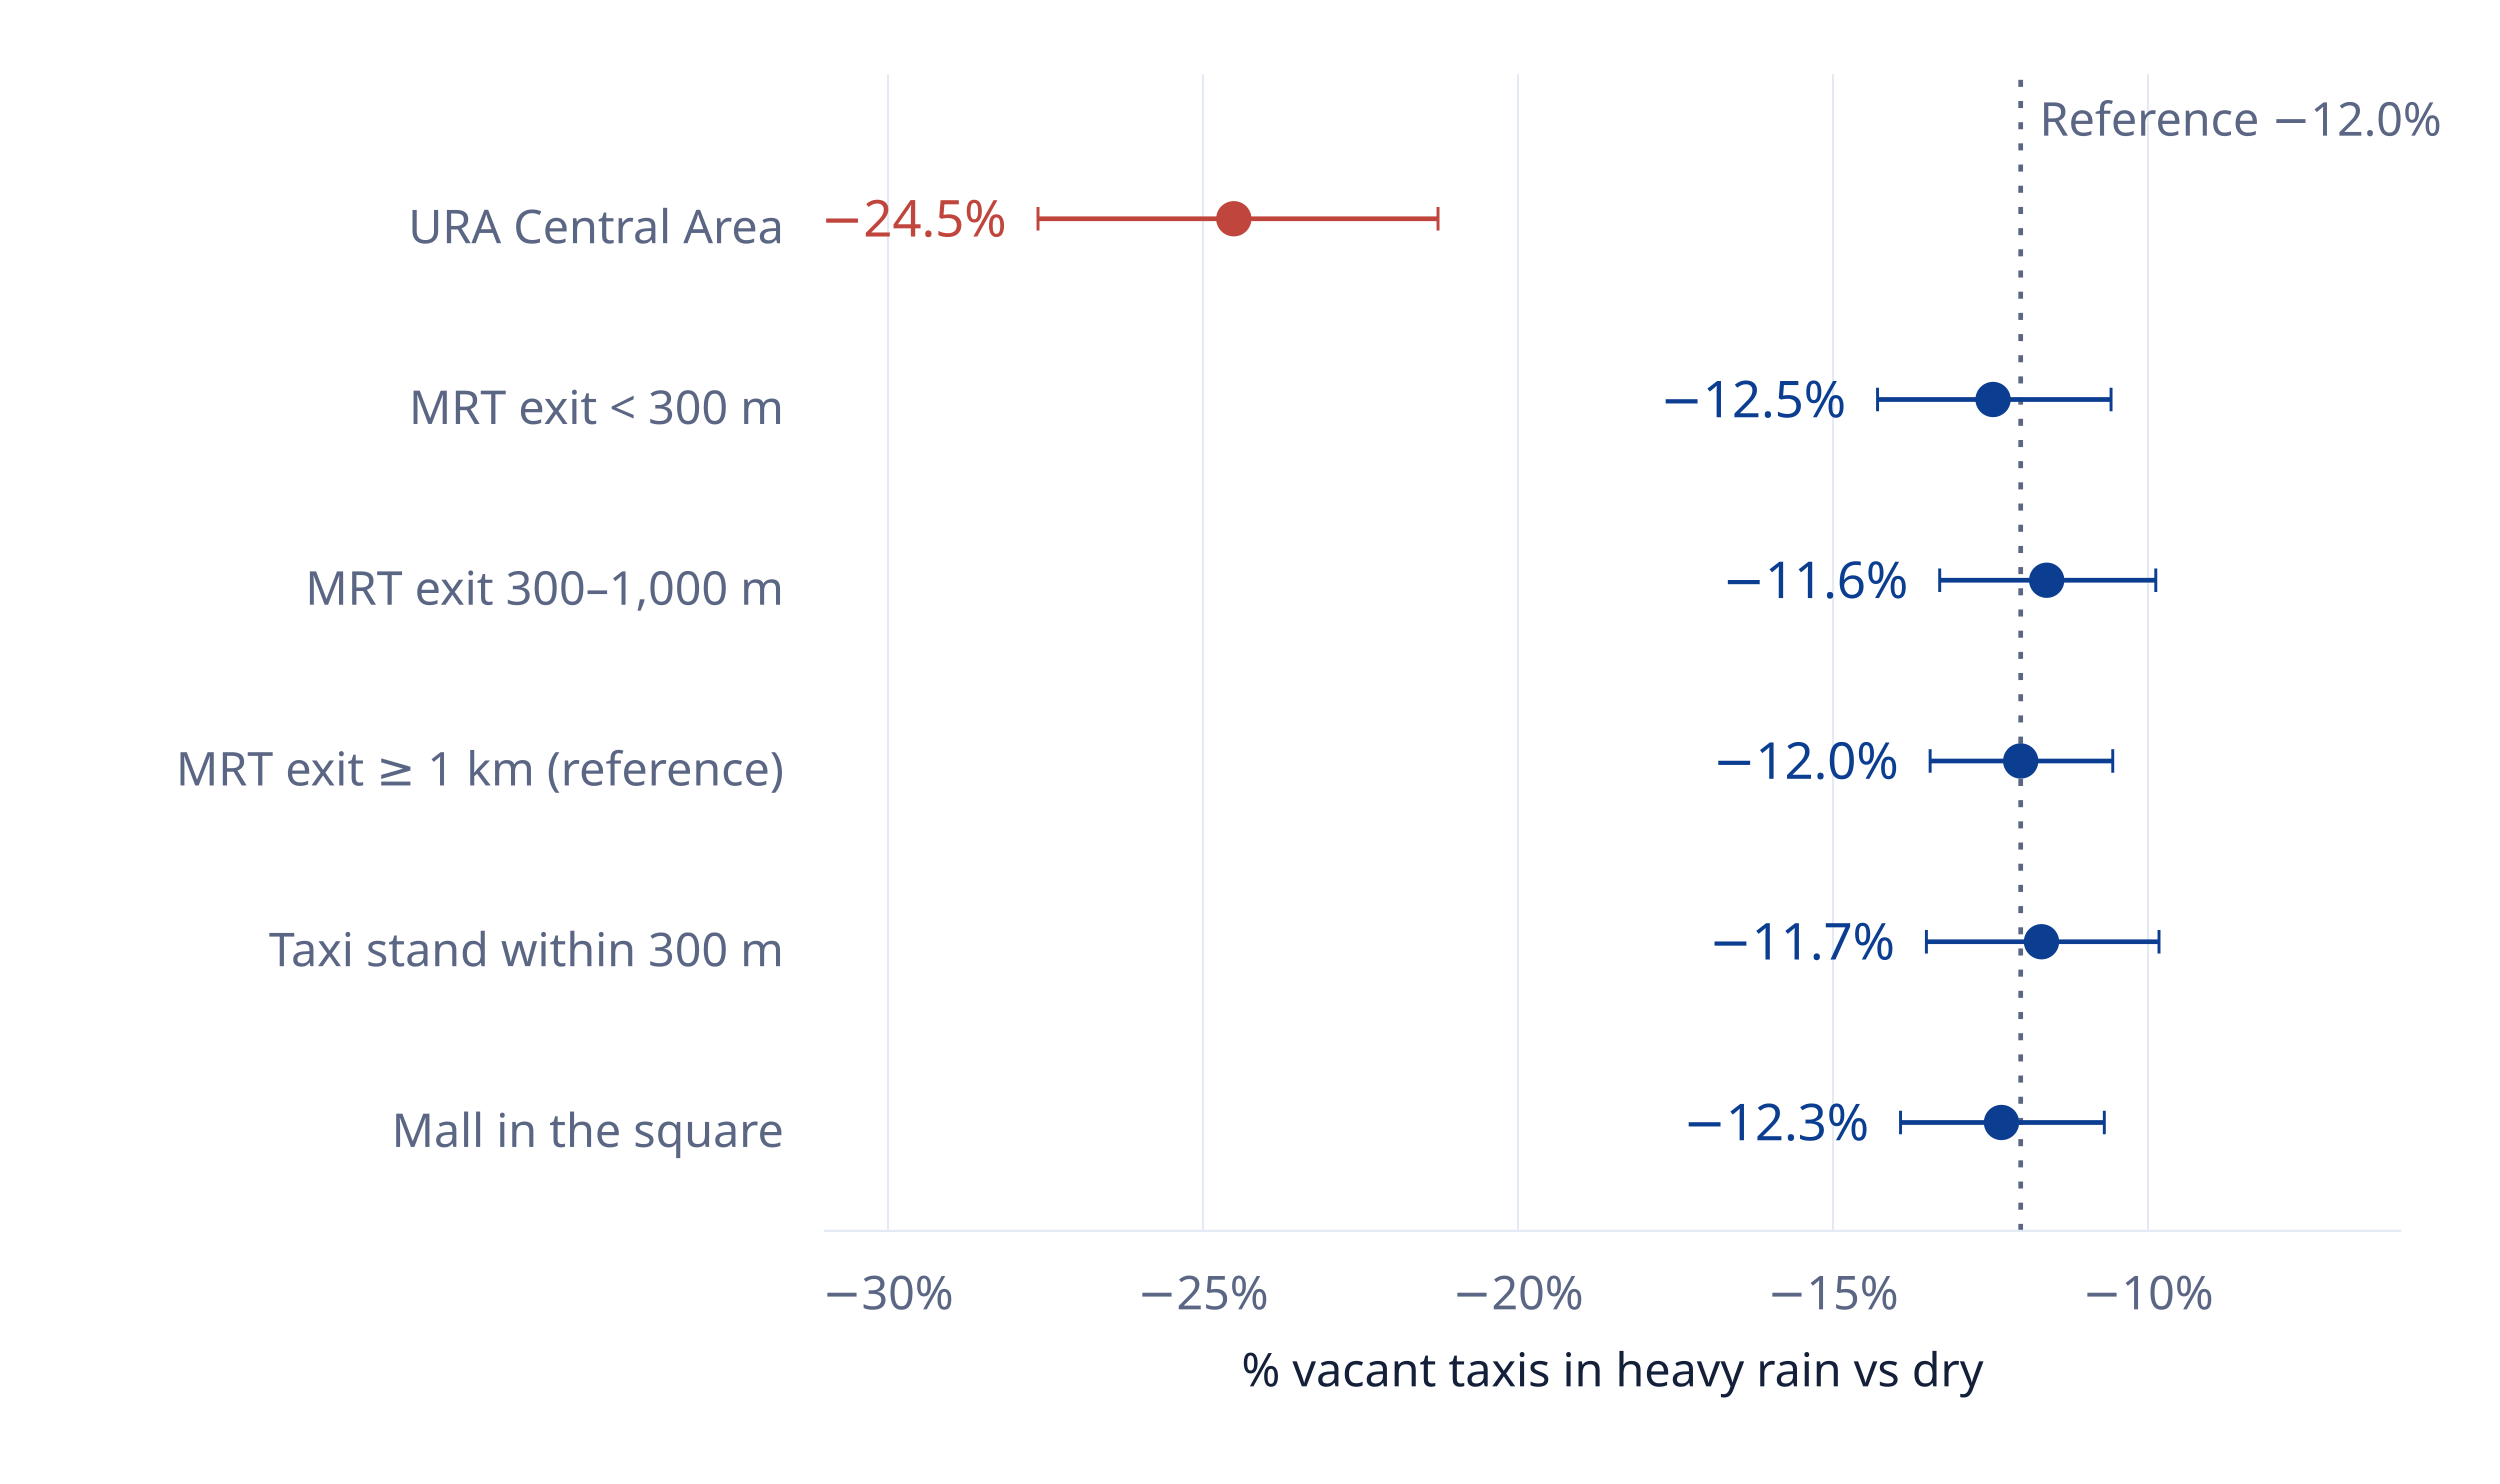
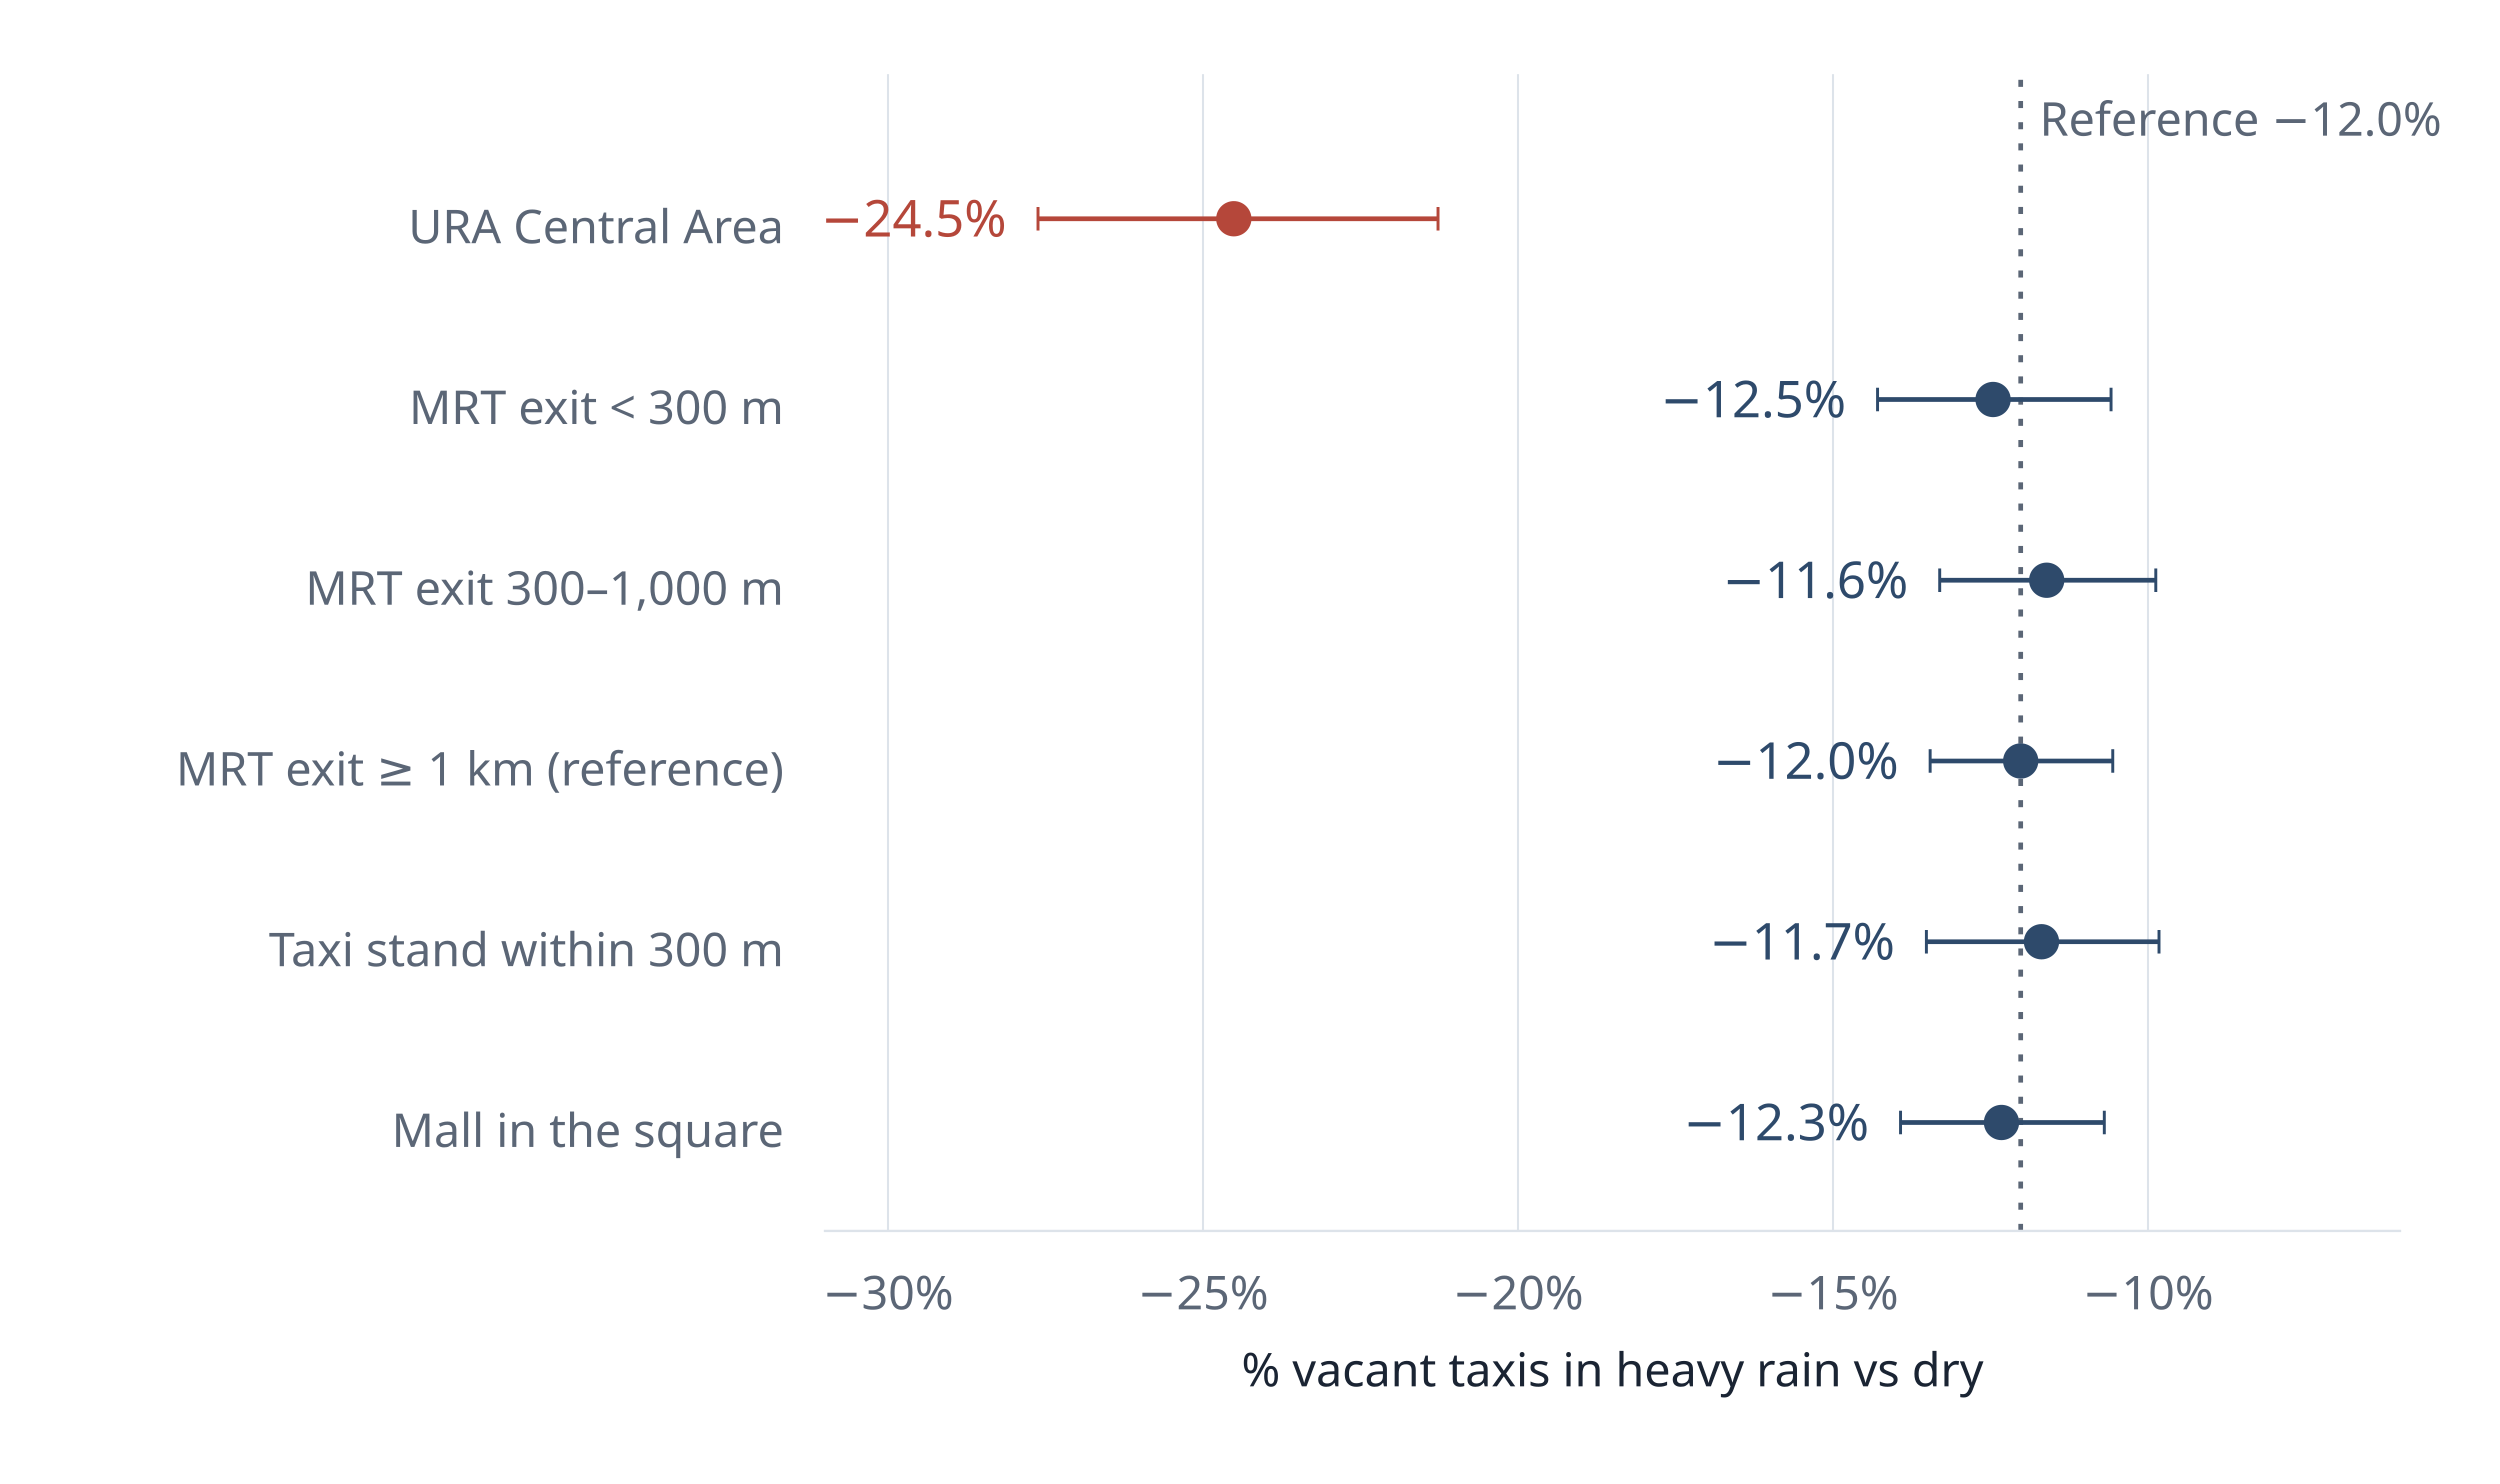
<svg xmlns="http://www.w3.org/2000/svg" xmlns:xlink="http://www.w3.org/1999/xlink" width="849.6pt" height="504pt" viewBox="0 0 849.6 504" version="1.1">
  <defs>
    <style type="text/css">*{stroke-linejoin: round; stroke-linecap: butt}</style>
  </defs>
  <g id="figure_1">
    <g id="patch_1">
      <path d="M 0 504  L 849.6 504  L 849.6 0  L 0 0  L 0 504  z " style="fill: none" />
    </g>
    <g id="axes_1">
      <g id="patch_2">
        <path d="M 280.368 418.32  L 815.616 418.32  L 815.616 25.2  L 280.368 25.2  L 280.368 418.32  z " style="fill: none" />
      </g>
      <g id="matplotlib.axis_1">
        <g id="xtick_1">
          <g id="line2d_1">
-             <path d="M 301.778 418.32  L 301.778 25.2  " clip-path="url(#p4ef06f87da)" style="fill: none; stroke: #e4eaf4; stroke-width: 0.7; stroke-linecap: square" />
+             <path d="M 301.778 418.32  L 301.778 25.2  " clip-path="url(#p4ef06f87da)" style="fill: none; stroke: #dde3ea; stroke-width: 0.7; stroke-linecap: square" />
          </g>
          <g id="line2d_2" />
          <g id="text_1">
-             <text style="font-size: 15.84px; font-family: 'Poppins'; text-anchor: middle; fill: #5a6683" x="301.778" y="444.952" transform="rotate(-0 301.7779 444.952)">−30%</text>
+             <text style="font-size: 15.84px; font-family: 'Poppins'; text-anchor: middle; fill: #5b6676" x="301.778" y="444.952" transform="rotate(-0 301.7779 444.952)">−30%</text>
          </g>
        </g>
        <g id="xtick_2">
          <g id="line2d_3">
-             <path d="M 408.828 418.32  L 408.828 25.2  " clip-path="url(#p4ef06f87da)" style="fill: none; stroke: #e4eaf4; stroke-width: 0.7; stroke-linecap: square" />
+             <path d="M 408.828 418.32  L 408.828 25.2  " clip-path="url(#p4ef06f87da)" style="fill: none; stroke: #dde3ea; stroke-width: 0.7; stroke-linecap: square" />
          </g>
          <g id="line2d_4" />
          <g id="text_2">
-             <text style="font-size: 15.84px; font-family: 'Poppins'; text-anchor: middle; fill: #5a6683" x="408.828" y="444.952" transform="rotate(-0 408.8275 444.952)">−25%</text>
+             <text style="font-size: 15.84px; font-family: 'Poppins'; text-anchor: middle; fill: #5b6676" x="408.828" y="444.952" transform="rotate(-0 408.8275 444.952)">−25%</text>
          </g>
        </g>
        <g id="xtick_3">
          <g id="line2d_5">
-             <path d="M 515.877 418.32  L 515.877 25.2  " clip-path="url(#p4ef06f87da)" style="fill: none; stroke: #e4eaf4; stroke-width: 0.7; stroke-linecap: square" />
+             <path d="M 515.877 418.32  L 515.877 25.2  " clip-path="url(#p4ef06f87da)" style="fill: none; stroke: #dde3ea; stroke-width: 0.7; stroke-linecap: square" />
          </g>
          <g id="line2d_6" />
          <g id="text_3">
-             <text style="font-size: 15.84px; font-family: 'Poppins'; text-anchor: middle; fill: #5a6683" x="515.877" y="444.952" transform="rotate(-0 515.8771 444.952)">−20%</text>
+             <text style="font-size: 15.84px; font-family: 'Poppins'; text-anchor: middle; fill: #5b6676" x="515.877" y="444.952" transform="rotate(-0 515.8771 444.952)">−20%</text>
          </g>
        </g>
        <g id="xtick_4">
          <g id="line2d_7">
-             <path d="M 622.927 418.32  L 622.927 25.2  " clip-path="url(#p4ef06f87da)" style="fill: none; stroke: #e4eaf4; stroke-width: 0.7; stroke-linecap: square" />
+             <path d="M 622.927 418.32  L 622.927 25.2  " clip-path="url(#p4ef06f87da)" style="fill: none; stroke: #dde3ea; stroke-width: 0.7; stroke-linecap: square" />
          </g>
          <g id="line2d_8" />
          <g id="text_4">
-             <text style="font-size: 15.84px; font-family: 'Poppins'; text-anchor: middle; fill: #5a6683" x="622.927" y="444.952" transform="rotate(-0 622.9267 444.952)">−15%</text>
+             <text style="font-size: 15.84px; font-family: 'Poppins'; text-anchor: middle; fill: #5b6676" x="622.927" y="444.952" transform="rotate(-0 622.9267 444.952)">−15%</text>
          </g>
        </g>
        <g id="xtick_5">
          <g id="line2d_9">
-             <path d="M 729.976 418.32  L 729.976 25.2  " clip-path="url(#p4ef06f87da)" style="fill: none; stroke: #e4eaf4; stroke-width: 0.7; stroke-linecap: square" />
+             <path d="M 729.976 418.32  L 729.976 25.2  " clip-path="url(#p4ef06f87da)" style="fill: none; stroke: #dde3ea; stroke-width: 0.7; stroke-linecap: square" />
          </g>
          <g id="line2d_10" />
          <g id="text_5">
-             <text style="font-size: 15.84px; font-family: 'Poppins'; text-anchor: middle; fill: #5a6683" x="729.976" y="444.952" transform="rotate(-0 729.9763 444.952)">−10%</text>
+             <text style="font-size: 15.84px; font-family: 'Poppins'; text-anchor: middle; fill: #5b6676" x="729.976" y="444.952" transform="rotate(-0 729.9763 444.952)">−10%</text>
          </g>
        </g>
        <g id="text_6">
-           <text style="font-size: 15.84px; font-family: 'Poppins'; text-anchor: middle; fill: #14203a" x="547.992" y="471.128" transform="rotate(-0 547.992 471.128)">% vacant taxis in heavy rain vs dry</text>
+           <text style="font-size: 15.84px; font-family: 'Poppins'; text-anchor: middle; fill: #1a2433" x="547.992" y="471.128" transform="rotate(-0 547.992 471.128)">% vacant taxis in heavy rain vs dry</text>
        </g>
      </g>
      <g id="matplotlib.axis_2">
        <g id="ytick_1">
          <g id="line2d_11" />
          <g id="text_7">
-             <text style="font-size: 15.84px; font-family: 'Poppins'; text-anchor: end; fill: #5a6683" x="266.368" y="82.656" transform="rotate(-0 266.368 82.656)">URA Central Area</text>
+             <text style="font-size: 15.84px; font-family: 'Poppins'; text-anchor: end; fill: #5b6676" x="266.368" y="82.656" transform="rotate(-0 266.368 82.656)">URA Central Area</text>
          </g>
        </g>
        <g id="ytick_2">
          <g id="line2d_12" />
          <g id="text_8">
-             <text style="font-size: 15.84px; font-family: 'Poppins'; text-anchor: end; fill: #5a6683" x="266.368" y="144.081" transform="rotate(-0 266.368 144.081)">MRT exit &lt; 300 m</text>
+             <text style="font-size: 15.84px; font-family: 'Poppins'; text-anchor: end; fill: #5b6676" x="266.368" y="144.081" transform="rotate(-0 266.368 144.081)">MRT exit &lt; 300 m</text>
          </g>
        </g>
        <g id="ytick_3">
          <g id="line2d_13" />
          <g id="text_9">
-             <text style="font-size: 15.84px; font-family: 'Poppins'; text-anchor: end; fill: #5a6683" x="266.368" y="205.506" transform="rotate(-0 266.368 205.506)">MRT exit 300–1,000 m</text>
+             <text style="font-size: 15.84px; font-family: 'Poppins'; text-anchor: end; fill: #5b6676" x="266.368" y="205.506" transform="rotate(-0 266.368 205.506)">MRT exit 300–1,000 m</text>
          </g>
        </g>
        <g id="ytick_4">
          <g id="line2d_14" />
          <g id="text_10">
-             <text style="font-size: 15.84px; font-family: 'Poppins'; text-anchor: end; fill: #5a6683" x="266.368" y="266.931" transform="rotate(-0 266.368 266.931)">MRT exit ≥ 1 km (reference)</text>
+             <text style="font-size: 15.84px; font-family: 'Poppins'; text-anchor: end; fill: #5b6676" x="266.368" y="266.931" transform="rotate(-0 266.368 266.931)">MRT exit ≥ 1 km (reference)</text>
          </g>
        </g>
        <g id="ytick_5">
          <g id="line2d_15" />
          <g id="text_11">
-             <text style="font-size: 15.84px; font-family: 'Poppins'; text-anchor: end; fill: #5a6683" x="266.368" y="328.356" transform="rotate(-0 266.368 328.356)">Taxi stand within 300 m</text>
+             <text style="font-size: 15.84px; font-family: 'Poppins'; text-anchor: end; fill: #5b6676" x="266.368" y="328.356" transform="rotate(-0 266.368 328.356)">Taxi stand within 300 m</text>
          </g>
        </g>
        <g id="ytick_6">
          <g id="line2d_16" />
          <g id="text_12">
-             <text style="font-size: 15.84px; font-family: 'Poppins'; text-anchor: end; fill: #5a6683" x="266.368" y="389.781" transform="rotate(-0 266.368 389.781)">Mall in the square</text>
+             <text style="font-size: 15.84px; font-family: 'Poppins'; text-anchor: end; fill: #5b6676" x="266.368" y="389.781" transform="rotate(-0 266.368 389.781)">Mall in the square</text>
          </g>
        </g>
      </g>
      <g id="line2d_17">
-         <path d="M 686.714 418.32  L 686.714 25.2  " clip-path="url(#p4ef06f87da)" style="fill: none; stroke-dasharray: 2.4,4.8; stroke-dashoffset: 0; stroke: #5a6683; stroke-width: 1.6" />
+         <path d="M 686.714 418.32  L 686.714 25.2  " clip-path="url(#p4ef06f87da)" style="fill: none; stroke-dasharray: 2.4,4.8; stroke-dashoffset: 0; stroke: #5b6676; stroke-width: 1.6" />
      </g>
      <g id="patch_3">
-         <path d="M 280.368 418.32  L 815.616 418.32  " style="fill: none; stroke: #e4eaf4; stroke-width: 0.8; stroke-linejoin: miter; stroke-linecap: square" />
+         <path d="M 280.368 418.32  L 815.616 418.32  " style="fill: none; stroke: #dde3ea; stroke-width: 0.8; stroke-linejoin: miter; stroke-linecap: square" />
      </g>
      <g id="factor-label-0">
-         <text style="font-size: 17.28px; font-family: 'Poppins'; text-anchor: end; fill: #c0453c" x="342.053" y="80.388" transform="rotate(-0 342.0534 80.388)">−24.5%</text>
+         <text style="font-size: 17.28px; font-family: 'Poppins'; text-anchor: end; fill: #b5473a" x="342.053" y="80.388" transform="rotate(-0 342.0534 80.388)">−24.5%</text>
      </g>
      <g id="factor-label-1">
-         <text style="font-size: 17.28px; font-family: 'Poppins'; text-anchor: end; fill: #0b3d91" x="627.363" y="141.813" transform="rotate(-0 627.3631 141.813)">−12.5%</text>
+         <text style="font-size: 17.28px; font-family: 'Poppins'; text-anchor: end; fill: #2e4a6b" x="627.363" y="141.813" transform="rotate(-0 627.3631 141.813)">−12.5%</text>
      </g>
      <g id="factor-label-2">
-         <text style="font-size: 17.28px; font-family: 'Poppins'; text-anchor: end; fill: #0b3d91" x="648.483" y="203.238" transform="rotate(-0 648.4827 203.238)">−11.6%</text>
+         <text style="font-size: 17.28px; font-family: 'Poppins'; text-anchor: end; fill: #2e4a6b" x="648.483" y="203.238" transform="rotate(-0 648.4827 203.238)">−11.6%</text>
      </g>
      <g id="factor-label-3">
-         <text style="font-size: 17.28px; font-family: 'Poppins'; text-anchor: end; fill: #0b3d91" x="645.236" y="264.663" transform="rotate(-0 645.2359 264.663)">−12.0%</text>
+         <text style="font-size: 17.28px; font-family: 'Poppins'; text-anchor: end; fill: #2e4a6b" x="645.236" y="264.663" transform="rotate(-0 645.2359 264.663)">−12.0%</text>
      </g>
      <g id="factor-label-4">
-         <text style="font-size: 17.28px; font-family: 'Poppins'; text-anchor: end; fill: #0b3d91" x="643.964" y="326.088" transform="rotate(-0 643.9639 326.088)">−11.7%</text>
+         <text style="font-size: 17.28px; font-family: 'Poppins'; text-anchor: end; fill: #2e4a6b" x="643.964" y="326.088" transform="rotate(-0 643.9639 326.088)">−11.7%</text>
      </g>
      <g id="factor-label-5">
-         <text style="font-size: 17.28px; font-family: 'Poppins'; text-anchor: end; fill: #0b3d91" x="635.175" y="387.513" transform="rotate(-0 635.1753 387.513)">−12.3%</text>
+         <text style="font-size: 17.28px; font-family: 'Poppins'; text-anchor: end; fill: #2e4a6b" x="635.175" y="387.513" transform="rotate(-0 635.1753 387.513)">−12.3%</text>
      </g>
      <g id="text_13">
-         <text style="font-size: 15.84px; font-family: 'Poppins'; text-anchor: start; fill: #5a6683" x="693.137" y="46.1" transform="rotate(-0 693.1367 46.10025)">Reference −12.0%</text>
+         <text style="font-size: 15.84px; font-family: 'Poppins'; text-anchor: start; fill: #5b6676" x="693.137" y="46.1" transform="rotate(-0 693.1367 46.10025)">Reference −12.0%</text>
      </g>
      <g id="LineCollection_1">
-         <path d="M 352.758 74.34  L 488.698 74.34  " clip-path="url(#p4ef06f87da)" style="fill: none; stroke: #c0453c; stroke-width: 1.6" />
+         <path d="M 352.758 74.34  L 488.698 74.34  " clip-path="url(#p4ef06f87da)" style="fill: none; stroke: #b5473a; stroke-width: 1.6" />
      </g>
      <g id="line2d_18">
        <defs>
-           <path id="ma9d807c208" d="M 0 4  L 0 -4  " style="stroke: #c0453c" />
-         </defs>
-         <g clip-path="url(#p4ef06f87da)">
-           <use xlink:href="#ma9d807c208" x="352.758" y="74.34" style="fill: #c0453c; stroke: #c0453c" />
+           <path id="ma57f659477" d="M 0 4  L 0 -4  " style="stroke: #b5473a" />
+         </defs>
+         <g clip-path="url(#p4ef06f87da)">
+           <use xlink:href="#ma57f659477" x="352.758" y="74.34" style="fill: #b5473a; stroke: #b5473a" />
        </g>
      </g>
      <g id="factor-0">
        <g clip-path="url(#p4ef06f87da)">
-           <use xlink:href="#ma9d807c208" x="488.698" y="74.34" style="fill: #c0453c; stroke: #c0453c" />
+           <use xlink:href="#ma57f659477" x="488.698" y="74.34" style="fill: #b5473a; stroke: #b5473a" />
        </g>
      </g>
      <g id="LineCollection_2">
-         <path d="M 638.068 135.765  L 717.42 135.765  " clip-path="url(#p4ef06f87da)" style="fill: none; stroke: #0b3d91; stroke-width: 1.6" />
+         <path d="M 638.068 135.765  L 717.42 135.765  " clip-path="url(#p4ef06f87da)" style="fill: none; stroke: #2e4a6b; stroke-width: 1.6" />
      </g>
      <g id="line2d_19">
        <defs>
-           <path id="m7febc82312" d="M 0 4  L 0 -4  " style="stroke: #0b3d91" />
-         </defs>
-         <g clip-path="url(#p4ef06f87da)">
-           <use xlink:href="#m7febc82312" x="638.068" y="135.765" style="fill: #0b3d91; stroke: #0b3d91" />
+           <path id="m8970745eac" d="M 0 4  L 0 -4  " style="stroke: #2e4a6b" />
+         </defs>
+         <g clip-path="url(#p4ef06f87da)">
+           <use xlink:href="#m8970745eac" x="638.068" y="135.765" style="fill: #2e4a6b; stroke: #2e4a6b" />
        </g>
      </g>
      <g id="factor-1">
        <g clip-path="url(#p4ef06f87da)">
-           <use xlink:href="#m7febc82312" x="717.42" y="135.765" style="fill: #0b3d91; stroke: #0b3d91" />
+           <use xlink:href="#m8970745eac" x="717.42" y="135.765" style="fill: #2e4a6b; stroke: #2e4a6b" />
        </g>
      </g>
      <g id="LineCollection_3">
-         <path d="M 659.188 197.19  L 732.622 197.19  " clip-path="url(#p4ef06f87da)" style="fill: none; stroke: #0b3d91; stroke-width: 1.6" />
+         <path d="M 659.188 197.19  L 732.622 197.19  " clip-path="url(#p4ef06f87da)" style="fill: none; stroke: #2e4a6b; stroke-width: 1.6" />
      </g>
      <g id="line2d_20">
        <g clip-path="url(#p4ef06f87da)">
-           <use xlink:href="#m7febc82312" x="659.188" y="197.19" style="fill: #0b3d91; stroke: #0b3d91" />
+           <use xlink:href="#m8970745eac" x="659.188" y="197.19" style="fill: #2e4a6b; stroke: #2e4a6b" />
        </g>
      </g>
      <g id="factor-2">
        <g clip-path="url(#p4ef06f87da)">
-           <use xlink:href="#m7febc82312" x="732.622" y="197.19" style="fill: #0b3d91; stroke: #0b3d91" />
+           <use xlink:href="#m8970745eac" x="732.622" y="197.19" style="fill: #2e4a6b; stroke: #2e4a6b" />
        </g>
      </g>
      <g id="LineCollection_4">
-         <path d="M 655.941 258.615  L 717.998 258.615  " clip-path="url(#p4ef06f87da)" style="fill: none; stroke: #0b3d91; stroke-width: 1.6" />
+         <path d="M 655.941 258.615  L 717.998 258.615  " clip-path="url(#p4ef06f87da)" style="fill: none; stroke: #2e4a6b; stroke-width: 1.6" />
      </g>
      <g id="line2d_21">
        <g clip-path="url(#p4ef06f87da)">
-           <use xlink:href="#m7febc82312" x="655.941" y="258.615" style="fill: #0b3d91; stroke: #0b3d91" />
+           <use xlink:href="#m8970745eac" x="655.941" y="258.615" style="fill: #2e4a6b; stroke: #2e4a6b" />
        </g>
      </g>
      <g id="factor-3">
        <g clip-path="url(#p4ef06f87da)">
-           <use xlink:href="#m7febc82312" x="717.998" y="258.615" style="fill: #0b3d91; stroke: #0b3d91" />
+           <use xlink:href="#m8970745eac" x="717.998" y="258.615" style="fill: #2e4a6b; stroke: #2e4a6b" />
        </g>
      </g>
      <g id="LineCollection_5">
-         <path d="M 654.669 320.04  L 733.717 320.04  " clip-path="url(#p4ef06f87da)" style="fill: none; stroke: #0b3d91; stroke-width: 1.6" />
+         <path d="M 654.669 320.04  L 733.717 320.04  " clip-path="url(#p4ef06f87da)" style="fill: none; stroke: #2e4a6b; stroke-width: 1.6" />
      </g>
      <g id="line2d_22">
        <g clip-path="url(#p4ef06f87da)">
-           <use xlink:href="#m7febc82312" x="654.669" y="320.04" style="fill: #0b3d91; stroke: #0b3d91" />
+           <use xlink:href="#m8970745eac" x="654.669" y="320.04" style="fill: #2e4a6b; stroke: #2e4a6b" />
        </g>
      </g>
      <g id="factor-4">
        <g clip-path="url(#p4ef06f87da)">
-           <use xlink:href="#m7febc82312" x="733.717" y="320.04" style="fill: #0b3d91; stroke: #0b3d91" />
+           <use xlink:href="#m8970745eac" x="733.717" y="320.04" style="fill: #2e4a6b; stroke: #2e4a6b" />
        </g>
      </g>
      <g id="LineCollection_6">
-         <path d="M 645.88 381.465  L 715.129 381.465  " clip-path="url(#p4ef06f87da)" style="fill: none; stroke: #0b3d91; stroke-width: 1.6" />
+         <path d="M 645.88 381.465  L 715.129 381.465  " clip-path="url(#p4ef06f87da)" style="fill: none; stroke: #2e4a6b; stroke-width: 1.6" />
      </g>
      <g id="line2d_23">
        <g clip-path="url(#p4ef06f87da)">
-           <use xlink:href="#m7febc82312" x="645.88" y="381.465" style="fill: #0b3d91; stroke: #0b3d91" />
+           <use xlink:href="#m8970745eac" x="645.88" y="381.465" style="fill: #2e4a6b; stroke: #2e4a6b" />
        </g>
      </g>
      <g id="factor-5">
        <g clip-path="url(#p4ef06f87da)">
-           <use xlink:href="#m7febc82312" x="715.129" y="381.465" style="fill: #0b3d91; stroke: #0b3d91" />
+           <use xlink:href="#m8970745eac" x="715.129" y="381.465" style="fill: #2e4a6b; stroke: #2e4a6b" />
        </g>
      </g>
      <g id="line2d_24">
        <defs>
-           <path id="m6168e1d9dc" d="M 0 5.5  C 1.459 5.5 2.858 4.92 3.889 3.889  C 4.92 2.858 5.5 1.459 5.5 0  C 5.5 -1.459 4.92 -2.858 3.889 -3.889  C 2.858 -4.92 1.459 -5.5 0 -5.5  C -1.459 -5.5 -2.858 -4.92 -3.889 -3.889  C -4.92 -2.858 -5.5 -1.459 -5.5 0  C -5.5 1.459 -4.92 2.858 -3.889 3.889  C -2.858 4.92 -1.459 5.5 0 5.5  z " style="stroke: #c0453c" />
-         </defs>
-         <g clip-path="url(#p4ef06f87da)">
-           <use xlink:href="#m6168e1d9dc" x="419.299" y="74.34" style="fill: #c0453c; stroke: #c0453c" />
+           <path id="m1053d89ff9" d="M 0 5.5  C 1.459 5.5 2.858 4.92 3.889 3.889  C 4.92 2.858 5.5 1.459 5.5 0  C 5.5 -1.459 4.92 -2.858 3.889 -3.889  C 2.858 -4.92 1.459 -5.5 0 -5.5  C -1.459 -5.5 -2.858 -4.92 -3.889 -3.889  C -4.92 -2.858 -5.5 -1.459 -5.5 0  C -5.5 1.459 -4.92 2.858 -3.889 3.889  C -2.858 4.92 -1.459 5.5 0 5.5  z " style="stroke: #b5473a" />
+         </defs>
+         <g clip-path="url(#p4ef06f87da)">
+           <use xlink:href="#m1053d89ff9" x="419.299" y="74.34" style="fill: #b5473a; stroke: #b5473a" />
        </g>
      </g>
      <g id="line2d_25">
        <defs>
-           <path id="med83a42506" d="M 0 5.5  C 1.459 5.5 2.858 4.92 3.889 3.889  C 4.92 2.858 5.5 1.459 5.5 0  C 5.5 -1.459 4.92 -2.858 3.889 -3.889  C 2.858 -4.92 1.459 -5.5 0 -5.5  C -1.459 -5.5 -2.858 -4.92 -3.889 -3.889  C -4.92 -2.858 -5.5 -1.459 -5.5 0  C -5.5 1.459 -4.92 2.858 -3.889 3.889  C -2.858 4.92 -1.459 5.5 0 5.5  z " style="stroke: #0b3d91" />
-         </defs>
-         <g clip-path="url(#p4ef06f87da)">
-           <use xlink:href="#med83a42506" x="677.324" y="135.765" style="fill: #0b3d91; stroke: #0b3d91" />
+           <path id="m0715c5f9d1" d="M 0 5.5  C 1.459 5.5 2.858 4.92 3.889 3.889  C 4.92 2.858 5.5 1.459 5.5 0  C 5.5 -1.459 4.92 -2.858 3.889 -3.889  C 2.858 -4.92 1.459 -5.5 0 -5.5  C -1.459 -5.5 -2.858 -4.92 -3.889 -3.889  C -4.92 -2.858 -5.5 -1.459 -5.5 0  C -5.5 1.459 -4.92 2.858 -3.889 3.889  C -2.858 4.92 -1.459 5.5 0 5.5  z " style="stroke: #2e4a6b" />
+         </defs>
+         <g clip-path="url(#p4ef06f87da)">
+           <use xlink:href="#m0715c5f9d1" x="677.324" y="135.765" style="fill: #2e4a6b; stroke: #2e4a6b" />
        </g>
      </g>
      <g id="line2d_26">
        <g clip-path="url(#p4ef06f87da)">
-           <use xlink:href="#med83a42506" x="695.549" y="197.19" style="fill: #0b3d91; stroke: #0b3d91" />
+           <use xlink:href="#m0715c5f9d1" x="695.549" y="197.19" style="fill: #2e4a6b; stroke: #2e4a6b" />
        </g>
      </g>
      <g id="line2d_27">
        <g clip-path="url(#p4ef06f87da)">
-           <use xlink:href="#med83a42506" x="686.714" y="258.615" style="fill: #0b3d91; stroke: #0b3d91" />
+           <use xlink:href="#m0715c5f9d1" x="686.714" y="258.615" style="fill: #2e4a6b; stroke: #2e4a6b" />
        </g>
      </g>
      <g id="line2d_28">
        <g clip-path="url(#p4ef06f87da)">
-           <use xlink:href="#med83a42506" x="693.78" y="320.04" style="fill: #0b3d91; stroke: #0b3d91" />
+           <use xlink:href="#m0715c5f9d1" x="693.78" y="320.04" style="fill: #2e4a6b; stroke: #2e4a6b" />
        </g>
      </g>
      <g id="line2d_29">
        <g clip-path="url(#p4ef06f87da)">
-           <use xlink:href="#med83a42506" x="680.185" y="381.465" style="fill: #0b3d91; stroke: #0b3d91" />
+           <use xlink:href="#m0715c5f9d1" x="680.185" y="381.465" style="fill: #2e4a6b; stroke: #2e4a6b" />
        </g>
      </g>
    </g>
  </g>
  <defs>
    <clipPath id="p4ef06f87da">
      <rect x="280.368" y="25.2" width="535.248" height="393.12" />
    </clipPath>
  </defs>
</svg>
